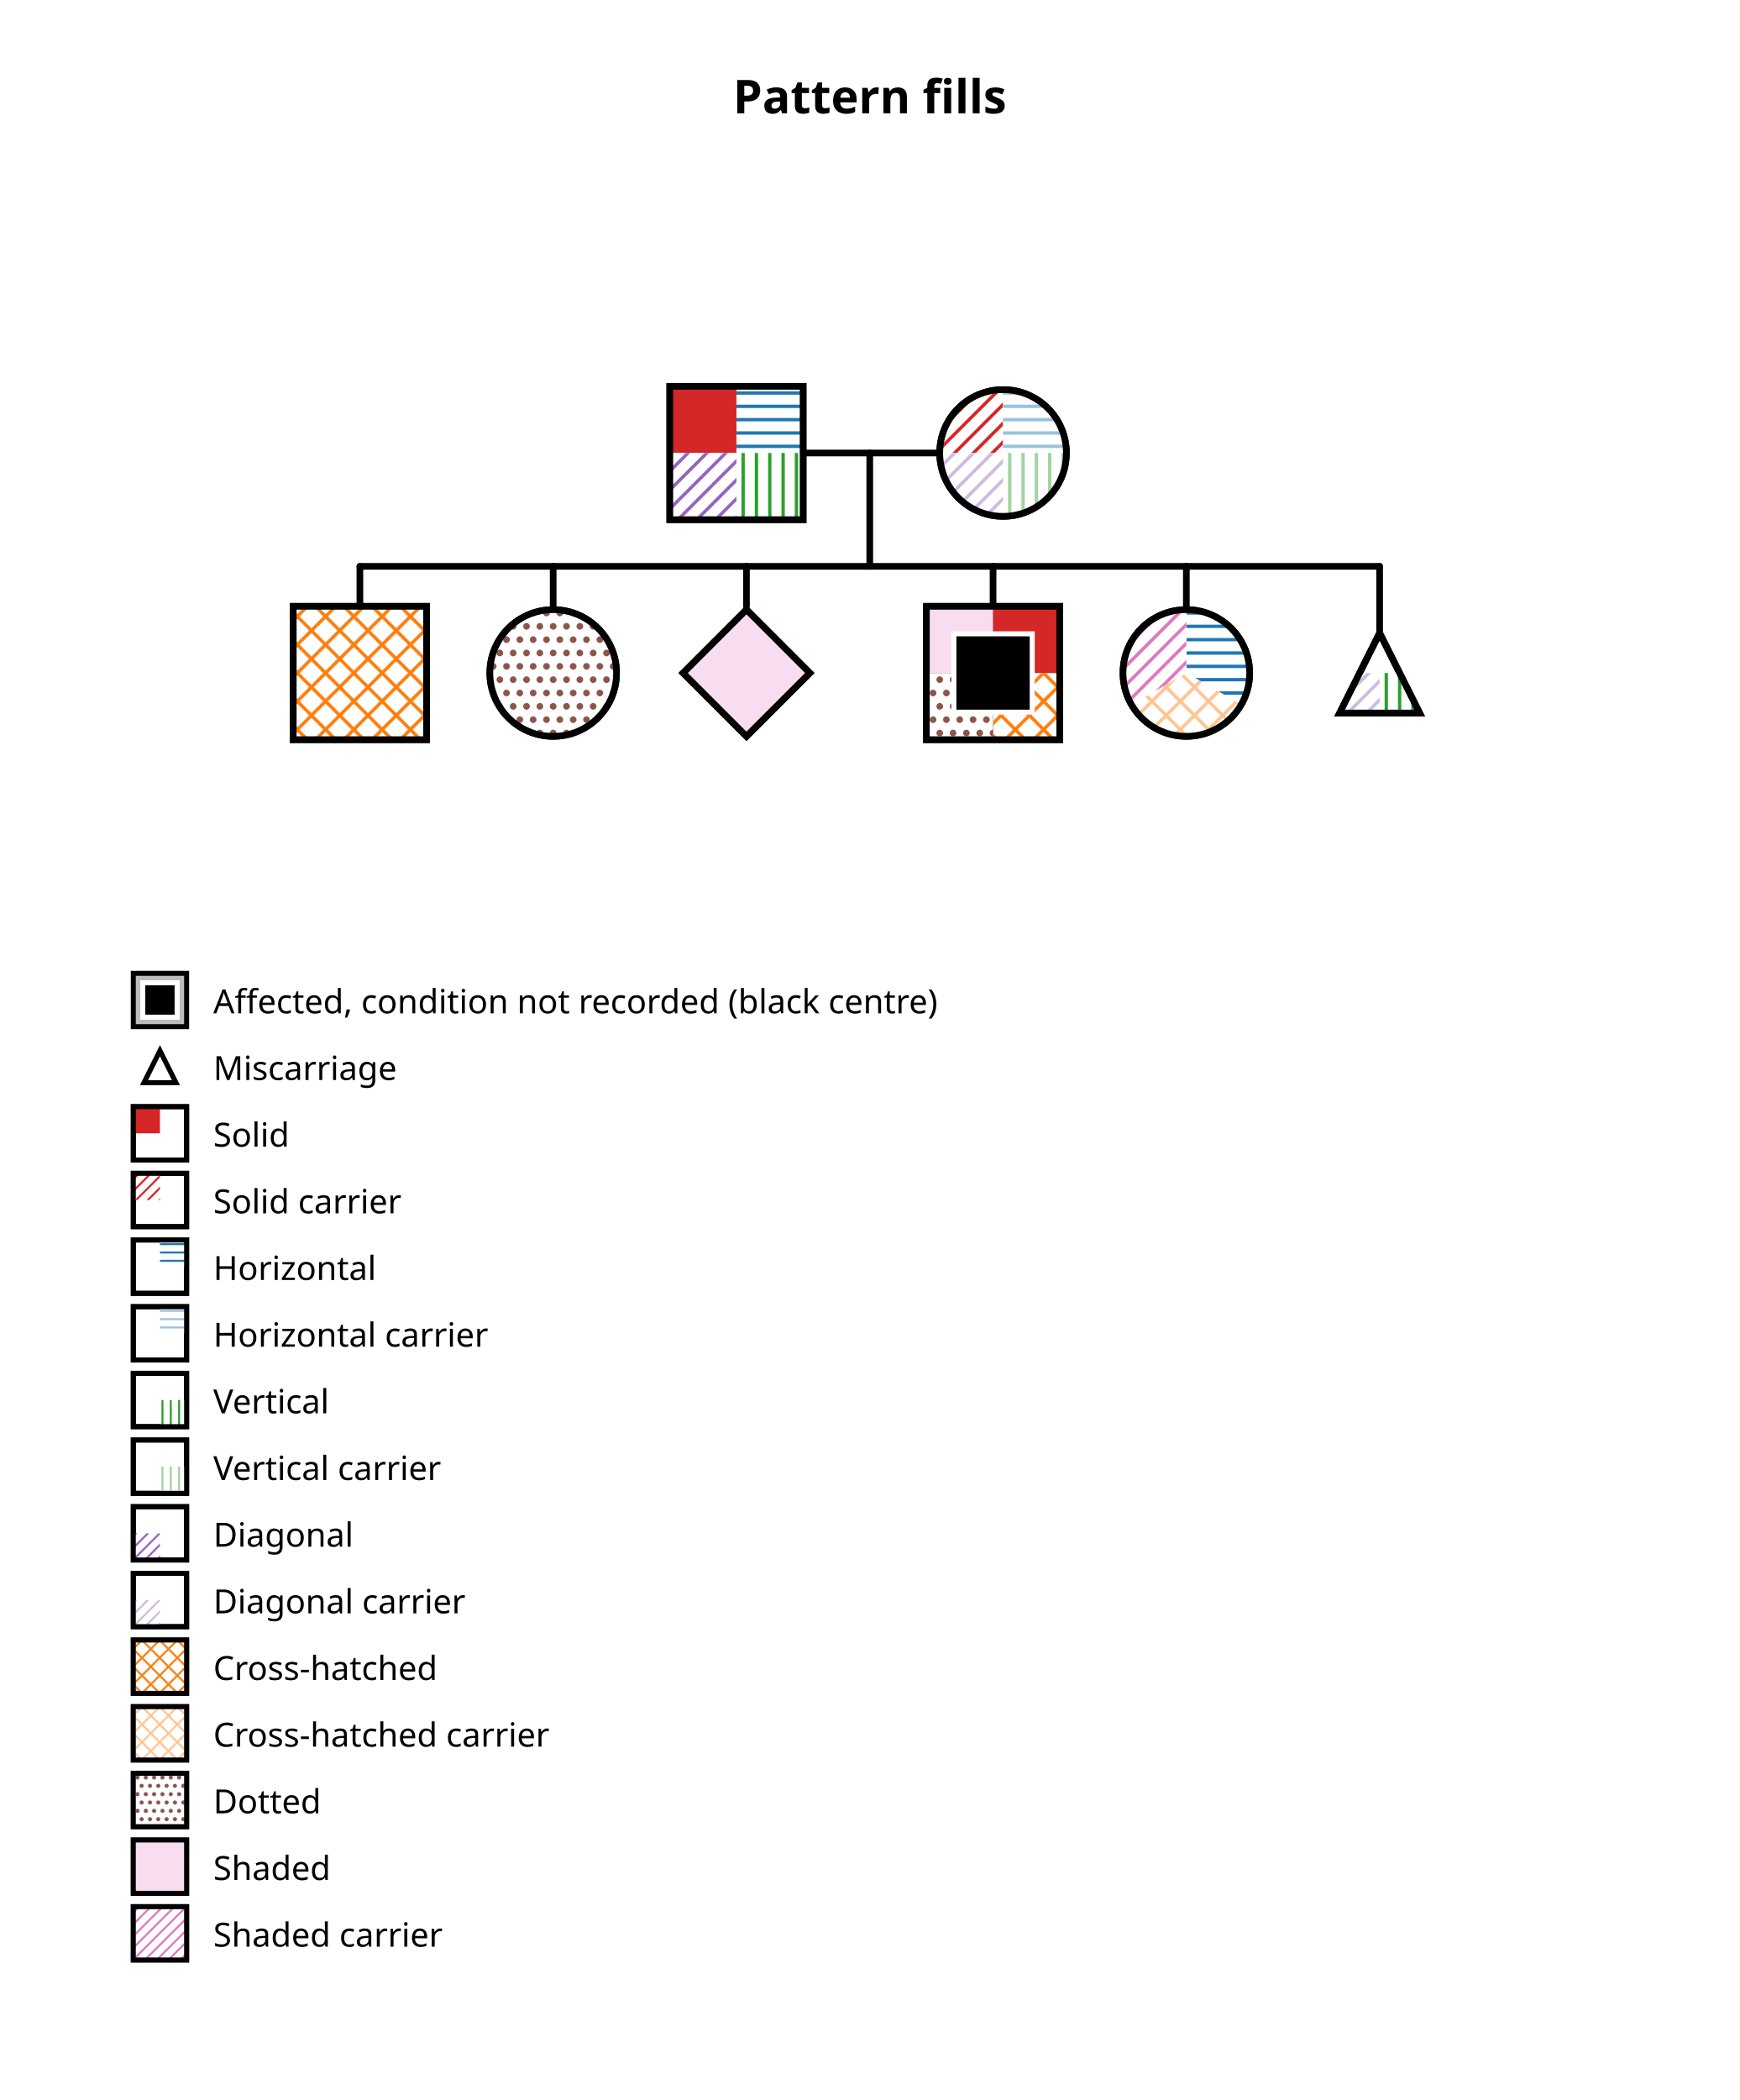
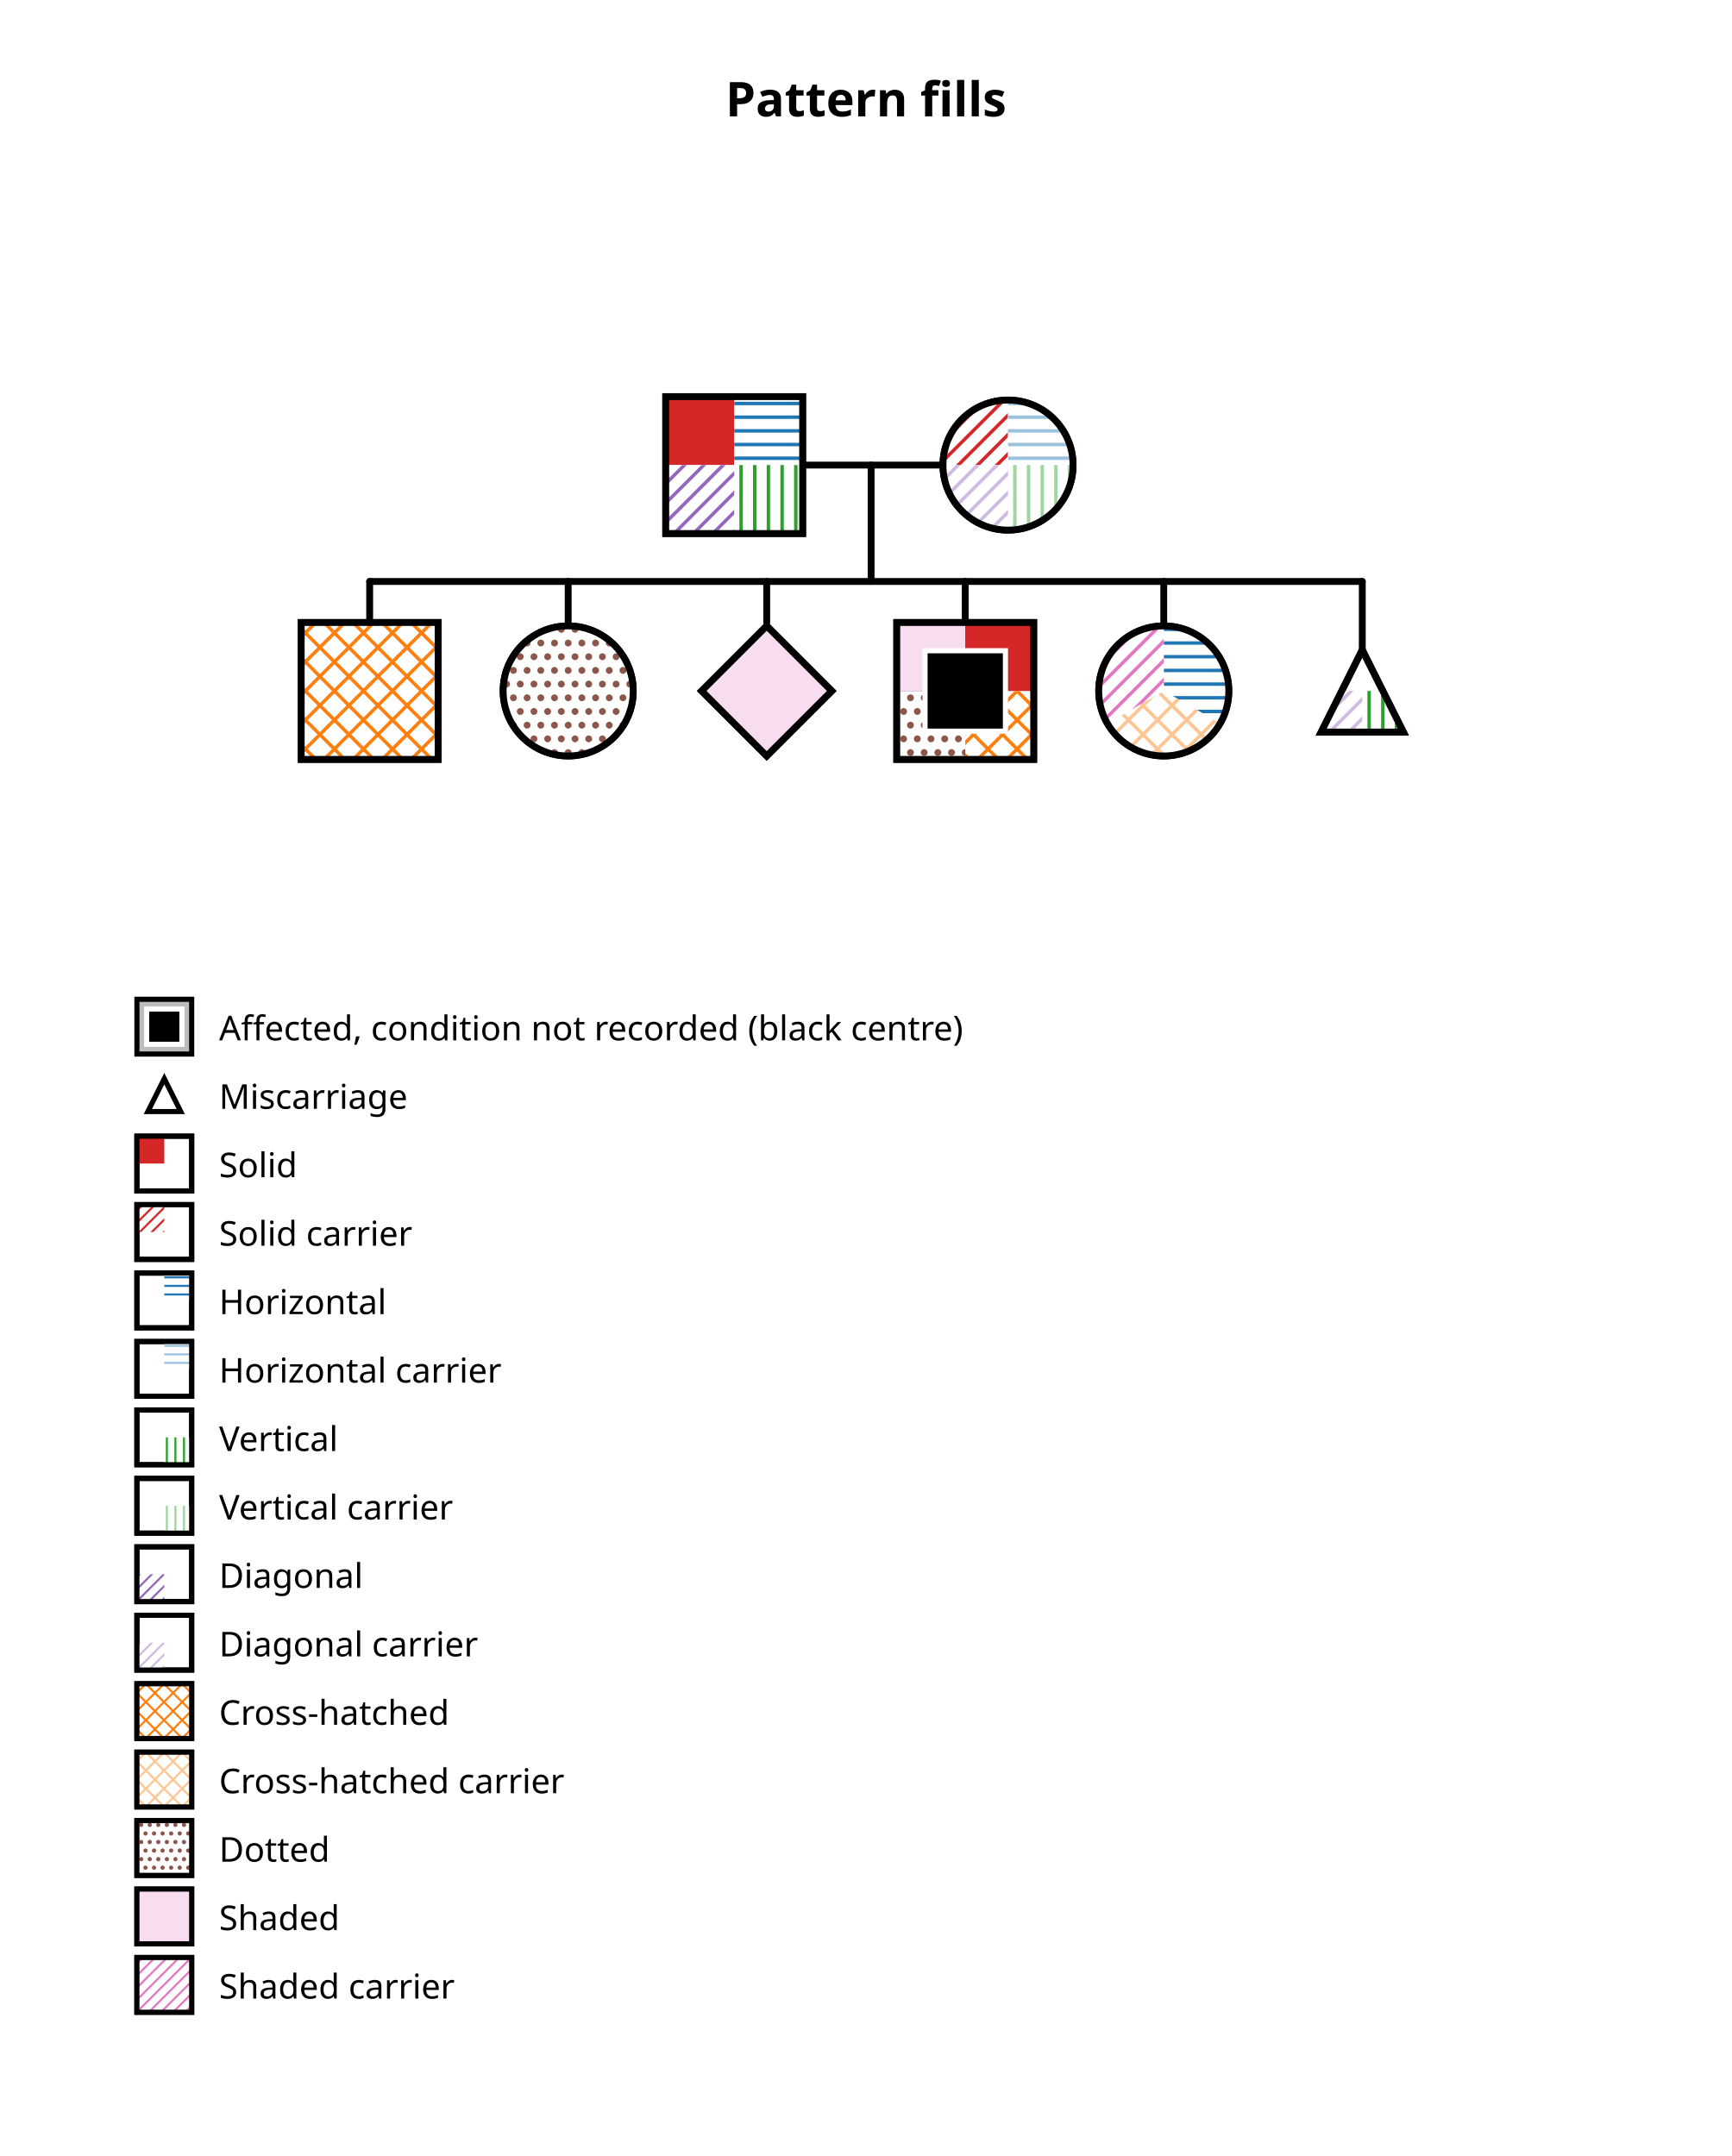
- <svg xmlns="http://www.w3.org/2000/svg" width="522" height="630" viewBox="0 0 522 630">
+ <svg xmlns="http://www.w3.org/2000/svg" width="506" height="630" viewBox="0 0 506 630">
  <defs>
    <marker id="proband-arrowhead" markerWidth="6" markerHeight="6" refX="6" refY="3" orient="auto">
      <path d="M 0 0 L 6 3 L 0 6 Z" fill="black" />
    </marker>
  </defs>
-   <rect width="522" height="630" fill="white" />
-   <text class="chart-title" x="261" y="34" text-anchor="middle" font-family="sans-serif" font-size="14" font-weight="bold" fill="black">Pattern fills</text>
-   <g transform="translate(261 15.9)">
+   <rect width="506" height="630" fill="white" />
+   <text class="chart-title" x="253" y="34" text-anchor="middle" font-family="sans-serif" font-size="14" font-weight="bold" fill="black">Pattern fills</text>
+   <g transform="translate(254.5 15.9)">
    <path d="M -40 120 L 40 120" fill="none" stroke="black" stroke-width="2" stroke-linecap="round" />
    <line x1="0" y1="120" x2="0" y2="154" fill="none" stroke="black" stroke-width="2" stroke-linecap="round" />
-     <path d="M -153 154 L 153 154" fill="none" stroke="black" stroke-width="2" stroke-linecap="round" />
-     <line x1="-153" y1="154" x2="-153" y2="166" fill="none" stroke="black" stroke-width="2" stroke-linecap="round" />
-     <line x1="-95" y1="154" x2="-95" y2="166" fill="none" stroke="black" stroke-width="2" stroke-linecap="round" />
-     <line x1="-37" y1="154" x2="-37" y2="166" fill="none" stroke="black" stroke-width="2" stroke-linecap="round" />
-     <line x1="37" y1="154" x2="37" y2="166" fill="none" stroke="black" stroke-width="2" stroke-linecap="round" />
-     <line x1="95" y1="154" x2="95" y2="166" fill="none" stroke="black" stroke-width="2" stroke-linecap="round" />
-     <line x1="153" y1="154" x2="153" y2="174" fill="none" stroke="black" stroke-width="2" stroke-linecap="round" />
+     <path d="M -146.5 154 L 143.5 154" fill="none" stroke="black" stroke-width="2" stroke-linecap="round" />
+     <line x1="-146.5" y1="154" x2="-146.5" y2="166" fill="none" stroke="black" stroke-width="2" stroke-linecap="round" />
+     <line x1="-88.5" y1="154" x2="-88.5" y2="166" fill="none" stroke="black" stroke-width="2" stroke-linecap="round" />
+     <line x1="-30.5" y1="154" x2="-30.5" y2="166" fill="none" stroke="black" stroke-width="2" stroke-linecap="round" />
+     <line x1="27.5" y1="154" x2="27.5" y2="166" fill="none" stroke="black" stroke-width="2" stroke-linecap="round" />
+     <line x1="85.5" y1="154" x2="85.5" y2="166" fill="none" stroke="black" stroke-width="2" stroke-linecap="round" />
+     <line x1="143.5" y1="154" x2="143.5" y2="174" fill="none" stroke="black" stroke-width="2" stroke-linecap="round" />
    <g data-id="a" transform="translate(-40 120) rotate(0)">
      <clipPath id="symbol-clip-0">
        <rect x="-20" y="-20" width="40" height="40" />
      </clipPath>
      <rect x="-20" y="-20" width="40" height="40" stroke="black" stroke-width="2" fill="white" />
      <path d="M 0 0 L -40 0 A 40 40 0 0 1 0 -40 Z" fill="#d62728" clip-path="url(#symbol-clip-0)" />
      <clipPath id="symbol-clip-0-s1">
        <path d="M 0 0 L 0 -40 A 40 40 0 0 1 40 0 Z" />
      </clipPath>
      <path d="M 0 0 L 0 -40 A 40 40 0 0 1 40 0 Z" fill="white" clip-path="url(#symbol-clip-0)" />
      <g clip-path="url(#symbol-clip-0)">
        <path d="M-20 -18H20M-20 -14H20M-20 -10H20M-20 -6H20M-20 -2H20M-20 2H20M-20 6H20M-20 10H20M-20 14H20M-20 18H20" fill="none" stroke="#1f77b4" stroke-width="1" clip-path="url(#symbol-clip-0-s1)" />
      </g>
      <clipPath id="symbol-clip-0-s2">
        <path d="M 0 0 L 40 0 A 40 40 0 0 1 0 40 Z" />
      </clipPath>
      <path d="M 0 0 L 40 0 A 40 40 0 0 1 0 40 Z" fill="white" clip-path="url(#symbol-clip-0)" />
      <g clip-path="url(#symbol-clip-0)">
        <path d="M-18 -20V20M-14 -20V20M-10 -20V20M-6 -20V20M-2 -20V20M2 -20V20M6 -20V20M10 -20V20M14 -20V20M18 -20V20" fill="none" stroke="#2ca02c" stroke-width="1" clip-path="url(#symbol-clip-0-s2)" />
      </g>
      <clipPath id="symbol-clip-0-s3">
        <path d="M 0 0 L 0 40 A 40 40 0 0 1 -40 0 Z" />
      </clipPath>
      <path d="M 0 0 L 0 40 A 40 40 0 0 1 -40 0 Z" fill="white" clip-path="url(#symbol-clip-0)" />
      <g clip-path="url(#symbol-clip-0)">
        <path d="M-57.172 20L-17.172 -20M-51.515 20L-11.515 -20M-45.858 20L-5.858 -20M-40.201 20L-0.201 -20M-34.544 20L5.456 -20M-28.887 20L11.113 -20M-23.23 20L16.77 -20M-17.574 20L22.426 -20M-11.917 20L28.083 -20M-6.26 20L33.74 -20M-0.603 20L39.397 -20M5.054 20L45.054 -20M10.711 20L50.711 -20M16.368 20L56.368 -20" fill="none" stroke="#9467bd" stroke-width="1" clip-path="url(#symbol-clip-0-s3)" />
      </g>
      <rect x="-20" y="-20" width="40" height="40" stroke="black" stroke-width="2" fill="none" />
    </g>
    <g data-id="b" transform="translate(40 120) rotate(0)">
      <clipPath id="symbol-clip-1">
        <circle cx="0" cy="0" r="19" />
      </clipPath>
      <circle cx="0" cy="0" r="19" stroke="black" stroke-width="2" fill="white" />
      <clipPath id="symbol-clip-1-s0">
        <path d="M 0 0 L -40 0 A 40 40 0 0 1 0 -40 Z" />
      </clipPath>
      <path d="M 0 0 L -40 0 A 40 40 0 0 1 0 -40 Z" fill="white" clip-path="url(#symbol-clip-1)" />
      <g clip-path="url(#symbol-clip-1)">
        <path d="M-57.172 20L-17.172 -20M-51.515 20L-11.515 -20M-45.858 20L-5.858 -20M-40.201 20L-0.201 -20M-34.544 20L5.456 -20M-28.887 20L11.113 -20M-23.23 20L16.77 -20M-17.574 20L22.426 -20M-11.917 20L28.083 -20M-6.26 20L33.74 -20M-0.603 20L39.397 -20M5.054 20L45.054 -20M10.711 20L50.711 -20M16.368 20L56.368 -20" fill="none" stroke="#d62728" stroke-width="1" clip-path="url(#symbol-clip-1-s0)" />
      </g>
      <clipPath id="symbol-clip-1-s1">
        <path d="M 0 0 L 0 -40 A 40 40 0 0 1 40 0 Z" />
      </clipPath>
      <path d="M 0 0 L 0 -40 A 40 40 0 0 1 40 0 Z" fill="white" clip-path="url(#symbol-clip-1)" />
      <g clip-path="url(#symbol-clip-1)">
        <path d="M-20 -18H20M-20 -14H20M-20 -10H20M-20 -6H20M-20 -2H20M-20 2H20M-20 6H20M-20 10H20M-20 14H20M-20 18H20" fill="none" stroke="#9ac2dd" stroke-width="1" clip-path="url(#symbol-clip-1-s1)" />
      </g>
      <clipPath id="symbol-clip-1-s2">
        <path d="M 0 0 L 40 0 A 40 40 0 0 1 0 40 Z" />
      </clipPath>
      <path d="M 0 0 L 40 0 A 40 40 0 0 1 0 40 Z" fill="white" clip-path="url(#symbol-clip-1)" />
      <g clip-path="url(#symbol-clip-1)">
        <path d="M-18 -20V20M-14 -20V20M-10 -20V20M-6 -20V20M-2 -20V20M2 -20V20M6 -20V20M10 -20V20M14 -20V20M18 -20V20" fill="none" stroke="#a0d4a0" stroke-width="1" clip-path="url(#symbol-clip-1-s2)" />
      </g>
      <clipPath id="symbol-clip-1-s3">
        <path d="M 0 0 L 0 40 A 40 40 0 0 1 -40 0 Z" />
      </clipPath>
      <path d="M 0 0 L 0 40 A 40 40 0 0 1 -40 0 Z" fill="white" clip-path="url(#symbol-clip-1)" />
      <g clip-path="url(#symbol-clip-1)">
        <path d="M-57.172 20L-17.172 -20M-51.515 20L-11.515 -20M-45.858 20L-5.858 -20M-40.201 20L-0.201 -20M-34.544 20L5.456 -20M-28.887 20L11.113 -20M-23.23 20L16.77 -20M-17.574 20L22.426 -20M-11.917 20L28.083 -20M-6.26 20L33.74 -20M-0.603 20L39.397 -20M5.054 20L45.054 -20M10.711 20L50.711 -20M16.368 20L56.368 -20" fill="none" stroke="#cfbbe1" stroke-width="1" clip-path="url(#symbol-clip-1-s3)" />
      </g>
      <circle cx="0" cy="0" r="19" stroke="black" stroke-width="2" fill="none" />
    </g>
-     <g data-id="k6" transform="translate(153 186) rotate(0)">
+     <g data-id="k6" transform="translate(143.5 186) rotate(0)">
      <clipPath id="symbol-clip-2">
        <polygon points="0,-12 12,12 -12,12" />
      </clipPath>
      <polygon points="0,-12 12,12 -12,12" stroke="black" stroke-width="2" fill="white" />
      <clipPath id="symbol-clip-2-s0">
        <path d="M 0 0 L 40 0 A 40 40 0 0 1 0 40 Z" />
      </clipPath>
      <path d="M 0 0 L 40 0 A 40 40 0 0 1 0 40 Z" fill="white" clip-path="url(#symbol-clip-2)" />
      <g clip-path="url(#symbol-clip-2)">
        <path d="M-18 -20V20M-14 -20V20M-10 -20V20M-6 -20V20M-2 -20V20M2 -20V20M6 -20V20M10 -20V20M14 -20V20M18 -20V20" fill="none" stroke="#2ca02c" stroke-width="1" clip-path="url(#symbol-clip-2-s0)" />
      </g>
      <clipPath id="symbol-clip-2-s1">
        <path d="M 0 0 L 0 40 A 40 40 0 0 1 -40 0 Z" />
      </clipPath>
      <path d="M 0 0 L 0 40 A 40 40 0 0 1 -40 0 Z" fill="white" clip-path="url(#symbol-clip-2)" />
      <g clip-path="url(#symbol-clip-2)">
        <path d="M-57.172 20L-17.172 -20M-51.515 20L-11.515 -20M-45.858 20L-5.858 -20M-40.201 20L-0.201 -20M-34.544 20L5.456 -20M-28.887 20L11.113 -20M-23.23 20L16.77 -20M-17.574 20L22.426 -20M-11.917 20L28.083 -20M-6.26 20L33.74 -20M-0.603 20L39.397 -20M5.054 20L45.054 -20M10.711 20L50.711 -20M16.368 20L56.368 -20" fill="none" stroke="#cfbbe1" stroke-width="1" clip-path="url(#symbol-clip-2-s1)" />
      </g>
      <polygon points="0,-12 12,12 -12,12" stroke="black" stroke-width="2" fill="none" />
    </g>
-     <g data-id="k5" transform="translate(95 186) rotate(0)">
+     <g data-id="k5" transform="translate(85.5 186) rotate(0)">
      <clipPath id="symbol-clip-3">
        <circle cx="0" cy="0" r="19" />
      </clipPath>
      <circle cx="0" cy="0" r="19" stroke="black" stroke-width="2" fill="white" />
      <clipPath id="symbol-clip-3-s0">
        <path d="M 0 0 L 0 -40 A 40 40 0 0 1 34.641 20 Z" />
      </clipPath>
      <path d="M 0 0 L 0 -40 A 40 40 0 0 1 34.641 20 Z" fill="white" clip-path="url(#symbol-clip-3)" />
      <g clip-path="url(#symbol-clip-3)">
        <path d="M-20 -18H20M-20 -14H20M-20 -10H20M-20 -6H20M-20 -2H20M-20 2H20M-20 6H20M-20 10H20M-20 14H20M-20 18H20" fill="none" stroke="#1f77b4" stroke-width="1" clip-path="url(#symbol-clip-3-s0)" />
      </g>
      <clipPath id="symbol-clip-3-s1">
        <path d="M 0 0 L 34.641 20 A 40 40 0 0 1 -34.641 20 Z" />
      </clipPath>
      <path d="M 0 0 L 34.641 20 A 40 40 0 0 1 -34.641 20 Z" fill="white" clip-path="url(#symbol-clip-3)" />
      <g clip-path="url(#symbol-clip-3)">
        <path d="M-55.757 20L-15.757 -20M-47.272 20L-7.272 -20M-38.787 20L1.213 -20M-30.302 20L9.698 -20M-21.816 20L18.184 -20M-13.331 20L26.669 -20M-4.846 20L35.154 -20M3.64 20L43.64 -20M12.125 20L52.125 -20M-55.757 -20L-15.757 20M-47.272 -20L-7.272 20M-38.787 -20L1.213 20M-30.302 -20L9.698 20M-21.816 -20L18.184 20M-13.331 -20L26.669 20M-4.846 -20L35.154 20M3.64 -20L43.64 20M12.125 -20L52.125 20" fill="none" stroke="#ffc593" stroke-width="1" clip-path="url(#symbol-clip-3-s1)" />
      </g>
      <clipPath id="symbol-clip-3-s2">
        <path d="M 0 0 L -34.641 20 A 40 40 0 0 1 0 -40 Z" />
      </clipPath>
      <path d="M 0 0 L -34.641 20 A 40 40 0 0 1 0 -40 Z" fill="white" clip-path="url(#symbol-clip-3)" />
      <g clip-path="url(#symbol-clip-3)">
        <path d="M-57.172 20L-17.172 -20M-51.515 20L-11.515 -20M-45.858 20L-5.858 -20M-40.201 20L-0.201 -20M-34.544 20L5.456 -20M-28.887 20L11.113 -20M-23.23 20L16.77 -20M-17.574 20L22.426 -20M-11.917 20L28.083 -20M-6.26 20L33.74 -20M-0.603 20L39.397 -20M5.054 20L45.054 -20M10.711 20L50.711 -20M16.368 20L56.368 -20" fill="none" stroke="#e377c2" stroke-width="1" clip-path="url(#symbol-clip-3-s2)" />
      </g>
      <circle cx="0" cy="0" r="19" stroke="black" stroke-width="2" fill="none" />
    </g>
-     <g data-id="k4" transform="translate(37 186) rotate(0)">
+     <g data-id="k4" transform="translate(27.5 186) rotate(0)">
      <clipPath id="symbol-clip-4">
        <rect x="-20" y="-20" width="40" height="40" />
      </clipPath>
      <rect x="-20" y="-20" width="40" height="40" stroke="black" stroke-width="2" fill="black" />
      <path d="M 0 0 L 0 -40 A 40 40 0 0 1 40 0 Z" fill="#d62728" clip-path="url(#symbol-clip-4)" />
      <clipPath id="symbol-clip-4-s1">
        <path d="M 0 0 L 40 0 A 40 40 0 0 1 0 40 Z" />
      </clipPath>
      <path d="M 0 0 L 40 0 A 40 40 0 0 1 0 40 Z" fill="white" clip-path="url(#symbol-clip-4)" />
      <g clip-path="url(#symbol-clip-4)">
        <path d="M-55.757 20L-15.757 -20M-47.272 20L-7.272 -20M-38.787 20L1.213 -20M-30.302 20L9.698 -20M-21.816 20L18.184 -20M-13.331 20L26.669 -20M-4.846 20L35.154 -20M3.64 20L43.64 -20M12.125 20L52.125 -20M-55.757 -20L-15.757 20M-47.272 -20L-7.272 20M-38.787 -20L1.213 20M-30.302 -20L9.698 20M-21.816 -20L18.184 20M-13.331 -20L26.669 20M-4.846 -20L35.154 20M3.64 -20L43.64 20M12.125 -20L52.125 20" fill="none" stroke="#ff7f0e" stroke-width="1" clip-path="url(#symbol-clip-4-s1)" />
      </g>
      <clipPath id="symbol-clip-4-s2">
        <path d="M 0 0 L 0 40 A 40 40 0 0 1 -40 0 Z" />
      </clipPath>
      <path d="M 0 0 L 0 40 A 40 40 0 0 1 -40 0 Z" fill="white" clip-path="url(#symbol-clip-4)" />
      <g clip-path="url(#symbol-clip-4)">
        <path d="M-19 -18a1 1 0 1 0 2 0a1 1 0 1 0 -2 0M-15 -18a1 1 0 1 0 2 0a1 1 0 1 0 -2 0M-11 -18a1 1 0 1 0 2 0a1 1 0 1 0 -2 0M-7 -18a1 1 0 1 0 2 0a1 1 0 1 0 -2 0M-3 -18a1 1 0 1 0 2 0a1 1 0 1 0 -2 0M1 -18a1 1 0 1 0 2 0a1 1 0 1 0 -2 0M5 -18a1 1 0 1 0 2 0a1 1 0 1 0 -2 0M9 -18a1 1 0 1 0 2 0a1 1 0 1 0 -2 0M13 -18a1 1 0 1 0 2 0a1 1 0 1 0 -2 0M17 -18a1 1 0 1 0 2 0a1 1 0 1 0 -2 0M-17 -14a1 1 0 1 0 2 0a1 1 0 1 0 -2 0M-13 -14a1 1 0 1 0 2 0a1 1 0 1 0 -2 0M-9 -14a1 1 0 1 0 2 0a1 1 0 1 0 -2 0M-5 -14a1 1 0 1 0 2 0a1 1 0 1 0 -2 0M-1 -14a1 1 0 1 0 2 0a1 1 0 1 0 -2 0M3 -14a1 1 0 1 0 2 0a1 1 0 1 0 -2 0M7 -14a1 1 0 1 0 2 0a1 1 0 1 0 -2 0M11 -14a1 1 0 1 0 2 0a1 1 0 1 0 -2 0M15 -14a1 1 0 1 0 2 0a1 1 0 1 0 -2 0M-19 -10a1 1 0 1 0 2 0a1 1 0 1 0 -2 0M-15 -10a1 1 0 1 0 2 0a1 1 0 1 0 -2 0M-11 -10a1 1 0 1 0 2 0a1 1 0 1 0 -2 0M-7 -10a1 1 0 1 0 2 0a1 1 0 1 0 -2 0M-3 -10a1 1 0 1 0 2 0a1 1 0 1 0 -2 0M1 -10a1 1 0 1 0 2 0a1 1 0 1 0 -2 0M5 -10a1 1 0 1 0 2 0a1 1 0 1 0 -2 0M9 -10a1 1 0 1 0 2 0a1 1 0 1 0 -2 0M13 -10a1 1 0 1 0 2 0a1 1 0 1 0 -2 0M17 -10a1 1 0 1 0 2 0a1 1 0 1 0 -2 0M-17 -6a1 1 0 1 0 2 0a1 1 0 1 0 -2 0M-13 -6a1 1 0 1 0 2 0a1 1 0 1 0 -2 0M-9 -6a1 1 0 1 0 2 0a1 1 0 1 0 -2 0M-5 -6a1 1 0 1 0 2 0a1 1 0 1 0 -2 0M-1 -6a1 1 0 1 0 2 0a1 1 0 1 0 -2 0M3 -6a1 1 0 1 0 2 0a1 1 0 1 0 -2 0M7 -6a1 1 0 1 0 2 0a1 1 0 1 0 -2 0M11 -6a1 1 0 1 0 2 0a1 1 0 1 0 -2 0M15 -6a1 1 0 1 0 2 0a1 1 0 1 0 -2 0M-19 -2a1 1 0 1 0 2 0a1 1 0 1 0 -2 0M-15 -2a1 1 0 1 0 2 0a1 1 0 1 0 -2 0M-11 -2a1 1 0 1 0 2 0a1 1 0 1 0 -2 0M-7 -2a1 1 0 1 0 2 0a1 1 0 1 0 -2 0M-3 -2a1 1 0 1 0 2 0a1 1 0 1 0 -2 0M1 -2a1 1 0 1 0 2 0a1 1 0 1 0 -2 0M5 -2a1 1 0 1 0 2 0a1 1 0 1 0 -2 0M9 -2a1 1 0 1 0 2 0a1 1 0 1 0 -2 0M13 -2a1 1 0 1 0 2 0a1 1 0 1 0 -2 0M17 -2a1 1 0 1 0 2 0a1 1 0 1 0 -2 0M-17 2a1 1 0 1 0 2 0a1 1 0 1 0 -2 0M-13 2a1 1 0 1 0 2 0a1 1 0 1 0 -2 0M-9 2a1 1 0 1 0 2 0a1 1 0 1 0 -2 0M-5 2a1 1 0 1 0 2 0a1 1 0 1 0 -2 0M-1 2a1 1 0 1 0 2 0a1 1 0 1 0 -2 0M3 2a1 1 0 1 0 2 0a1 1 0 1 0 -2 0M7 2a1 1 0 1 0 2 0a1 1 0 1 0 -2 0M11 2a1 1 0 1 0 2 0a1 1 0 1 0 -2 0M15 2a1 1 0 1 0 2 0a1 1 0 1 0 -2 0M-19 6a1 1 0 1 0 2 0a1 1 0 1 0 -2 0M-15 6a1 1 0 1 0 2 0a1 1 0 1 0 -2 0M-11 6a1 1 0 1 0 2 0a1 1 0 1 0 -2 0M-7 6a1 1 0 1 0 2 0a1 1 0 1 0 -2 0M-3 6a1 1 0 1 0 2 0a1 1 0 1 0 -2 0M1 6a1 1 0 1 0 2 0a1 1 0 1 0 -2 0M5 6a1 1 0 1 0 2 0a1 1 0 1 0 -2 0M9 6a1 1 0 1 0 2 0a1 1 0 1 0 -2 0M13 6a1 1 0 1 0 2 0a1 1 0 1 0 -2 0M17 6a1 1 0 1 0 2 0a1 1 0 1 0 -2 0M-17 10a1 1 0 1 0 2 0a1 1 0 1 0 -2 0M-13 10a1 1 0 1 0 2 0a1 1 0 1 0 -2 0M-9 10a1 1 0 1 0 2 0a1 1 0 1 0 -2 0M-5 10a1 1 0 1 0 2 0a1 1 0 1 0 -2 0M-1 10a1 1 0 1 0 2 0a1 1 0 1 0 -2 0M3 10a1 1 0 1 0 2 0a1 1 0 1 0 -2 0M7 10a1 1 0 1 0 2 0a1 1 0 1 0 -2 0M11 10a1 1 0 1 0 2 0a1 1 0 1 0 -2 0M15 10a1 1 0 1 0 2 0a1 1 0 1 0 -2 0M-19 14a1 1 0 1 0 2 0a1 1 0 1 0 -2 0M-15 14a1 1 0 1 0 2 0a1 1 0 1 0 -2 0M-11 14a1 1 0 1 0 2 0a1 1 0 1 0 -2 0M-7 14a1 1 0 1 0 2 0a1 1 0 1 0 -2 0M-3 14a1 1 0 1 0 2 0a1 1 0 1 0 -2 0M1 14a1 1 0 1 0 2 0a1 1 0 1 0 -2 0M5 14a1 1 0 1 0 2 0a1 1 0 1 0 -2 0M9 14a1 1 0 1 0 2 0a1 1 0 1 0 -2 0M13 14a1 1 0 1 0 2 0a1 1 0 1 0 -2 0M17 14a1 1 0 1 0 2 0a1 1 0 1 0 -2 0M-17 18a1 1 0 1 0 2 0a1 1 0 1 0 -2 0M-13 18a1 1 0 1 0 2 0a1 1 0 1 0 -2 0M-9 18a1 1 0 1 0 2 0a1 1 0 1 0 -2 0M-5 18a1 1 0 1 0 2 0a1 1 0 1 0 -2 0M-1 18a1 1 0 1 0 2 0a1 1 0 1 0 -2 0M3 18a1 1 0 1 0 2 0a1 1 0 1 0 -2 0M7 18a1 1 0 1 0 2 0a1 1 0 1 0 -2 0M11 18a1 1 0 1 0 2 0a1 1 0 1 0 -2 0M15 18a1 1 0 1 0 2 0a1 1 0 1 0 -2 0" fill="#8c564b" clip-path="url(#symbol-clip-4-s2)" />
      </g>
      <path d="M 0 0 L -40 0 A 40 40 0 0 1 0 -40 Z" fill="#f8ddf0" clip-path="url(#symbol-clip-4)" />
      <g transform="scale(0.55)">
        <rect x="-20" y="-20" width="40" height="40" fill="black" stroke="white" stroke-width="5.455" />
      </g>
      <g transform="scale(0.55)">
        <rect x="-20" y="-20" width="40" height="40" fill="black" stroke="none" />
      </g>
      <rect x="-20" y="-20" width="40" height="40" stroke="black" stroke-width="2" fill="none" />
    </g>
-     <g data-id="k3" transform="translate(-37 186) rotate(0)">
+     <g data-id="k3" transform="translate(-30.5 186) rotate(0)">
      <clipPath id="symbol-clip-5">
        <polygon points="0,-19 19,0 0,19 -19,0" />
      </clipPath>
      <polygon points="0,-19 19,0 0,19 -19,0" stroke="black" stroke-width="2" fill="white" />
      <path d="M -40 0 A 40 40 0 1 1 40 0 A 40 40 0 1 1 -40 0 Z" fill="#f8ddf0" clip-path="url(#symbol-clip-5)" />
      <polygon points="0,-19 19,0 0,19 -19,0" stroke="black" stroke-width="2" fill="none" />
    </g>
-     <g data-id="k2" transform="translate(-95 186) rotate(0)">
+     <g data-id="k2" transform="translate(-88.5 186) rotate(0)">
      <clipPath id="symbol-clip-6">
        <circle cx="0" cy="0" r="19" />
      </clipPath>
      <circle cx="0" cy="0" r="19" stroke="black" stroke-width="2" fill="white" />
      <clipPath id="symbol-clip-6-s0">
        <path d="M -40 0 A 40 40 0 1 1 40 0 A 40 40 0 1 1 -40 0 Z" />
      </clipPath>
      <path d="M -40 0 A 40 40 0 1 1 40 0 A 40 40 0 1 1 -40 0 Z" fill="white" clip-path="url(#symbol-clip-6)" />
      <g clip-path="url(#symbol-clip-6)">
        <path d="M-19 -18a1 1 0 1 0 2 0a1 1 0 1 0 -2 0M-15 -18a1 1 0 1 0 2 0a1 1 0 1 0 -2 0M-11 -18a1 1 0 1 0 2 0a1 1 0 1 0 -2 0M-7 -18a1 1 0 1 0 2 0a1 1 0 1 0 -2 0M-3 -18a1 1 0 1 0 2 0a1 1 0 1 0 -2 0M1 -18a1 1 0 1 0 2 0a1 1 0 1 0 -2 0M5 -18a1 1 0 1 0 2 0a1 1 0 1 0 -2 0M9 -18a1 1 0 1 0 2 0a1 1 0 1 0 -2 0M13 -18a1 1 0 1 0 2 0a1 1 0 1 0 -2 0M17 -18a1 1 0 1 0 2 0a1 1 0 1 0 -2 0M-17 -14a1 1 0 1 0 2 0a1 1 0 1 0 -2 0M-13 -14a1 1 0 1 0 2 0a1 1 0 1 0 -2 0M-9 -14a1 1 0 1 0 2 0a1 1 0 1 0 -2 0M-5 -14a1 1 0 1 0 2 0a1 1 0 1 0 -2 0M-1 -14a1 1 0 1 0 2 0a1 1 0 1 0 -2 0M3 -14a1 1 0 1 0 2 0a1 1 0 1 0 -2 0M7 -14a1 1 0 1 0 2 0a1 1 0 1 0 -2 0M11 -14a1 1 0 1 0 2 0a1 1 0 1 0 -2 0M15 -14a1 1 0 1 0 2 0a1 1 0 1 0 -2 0M-19 -10a1 1 0 1 0 2 0a1 1 0 1 0 -2 0M-15 -10a1 1 0 1 0 2 0a1 1 0 1 0 -2 0M-11 -10a1 1 0 1 0 2 0a1 1 0 1 0 -2 0M-7 -10a1 1 0 1 0 2 0a1 1 0 1 0 -2 0M-3 -10a1 1 0 1 0 2 0a1 1 0 1 0 -2 0M1 -10a1 1 0 1 0 2 0a1 1 0 1 0 -2 0M5 -10a1 1 0 1 0 2 0a1 1 0 1 0 -2 0M9 -10a1 1 0 1 0 2 0a1 1 0 1 0 -2 0M13 -10a1 1 0 1 0 2 0a1 1 0 1 0 -2 0M17 -10a1 1 0 1 0 2 0a1 1 0 1 0 -2 0M-17 -6a1 1 0 1 0 2 0a1 1 0 1 0 -2 0M-13 -6a1 1 0 1 0 2 0a1 1 0 1 0 -2 0M-9 -6a1 1 0 1 0 2 0a1 1 0 1 0 -2 0M-5 -6a1 1 0 1 0 2 0a1 1 0 1 0 -2 0M-1 -6a1 1 0 1 0 2 0a1 1 0 1 0 -2 0M3 -6a1 1 0 1 0 2 0a1 1 0 1 0 -2 0M7 -6a1 1 0 1 0 2 0a1 1 0 1 0 -2 0M11 -6a1 1 0 1 0 2 0a1 1 0 1 0 -2 0M15 -6a1 1 0 1 0 2 0a1 1 0 1 0 -2 0M-19 -2a1 1 0 1 0 2 0a1 1 0 1 0 -2 0M-15 -2a1 1 0 1 0 2 0a1 1 0 1 0 -2 0M-11 -2a1 1 0 1 0 2 0a1 1 0 1 0 -2 0M-7 -2a1 1 0 1 0 2 0a1 1 0 1 0 -2 0M-3 -2a1 1 0 1 0 2 0a1 1 0 1 0 -2 0M1 -2a1 1 0 1 0 2 0a1 1 0 1 0 -2 0M5 -2a1 1 0 1 0 2 0a1 1 0 1 0 -2 0M9 -2a1 1 0 1 0 2 0a1 1 0 1 0 -2 0M13 -2a1 1 0 1 0 2 0a1 1 0 1 0 -2 0M17 -2a1 1 0 1 0 2 0a1 1 0 1 0 -2 0M-17 2a1 1 0 1 0 2 0a1 1 0 1 0 -2 0M-13 2a1 1 0 1 0 2 0a1 1 0 1 0 -2 0M-9 2a1 1 0 1 0 2 0a1 1 0 1 0 -2 0M-5 2a1 1 0 1 0 2 0a1 1 0 1 0 -2 0M-1 2a1 1 0 1 0 2 0a1 1 0 1 0 -2 0M3 2a1 1 0 1 0 2 0a1 1 0 1 0 -2 0M7 2a1 1 0 1 0 2 0a1 1 0 1 0 -2 0M11 2a1 1 0 1 0 2 0a1 1 0 1 0 -2 0M15 2a1 1 0 1 0 2 0a1 1 0 1 0 -2 0M-19 6a1 1 0 1 0 2 0a1 1 0 1 0 -2 0M-15 6a1 1 0 1 0 2 0a1 1 0 1 0 -2 0M-11 6a1 1 0 1 0 2 0a1 1 0 1 0 -2 0M-7 6a1 1 0 1 0 2 0a1 1 0 1 0 -2 0M-3 6a1 1 0 1 0 2 0a1 1 0 1 0 -2 0M1 6a1 1 0 1 0 2 0a1 1 0 1 0 -2 0M5 6a1 1 0 1 0 2 0a1 1 0 1 0 -2 0M9 6a1 1 0 1 0 2 0a1 1 0 1 0 -2 0M13 6a1 1 0 1 0 2 0a1 1 0 1 0 -2 0M17 6a1 1 0 1 0 2 0a1 1 0 1 0 -2 0M-17 10a1 1 0 1 0 2 0a1 1 0 1 0 -2 0M-13 10a1 1 0 1 0 2 0a1 1 0 1 0 -2 0M-9 10a1 1 0 1 0 2 0a1 1 0 1 0 -2 0M-5 10a1 1 0 1 0 2 0a1 1 0 1 0 -2 0M-1 10a1 1 0 1 0 2 0a1 1 0 1 0 -2 0M3 10a1 1 0 1 0 2 0a1 1 0 1 0 -2 0M7 10a1 1 0 1 0 2 0a1 1 0 1 0 -2 0M11 10a1 1 0 1 0 2 0a1 1 0 1 0 -2 0M15 10a1 1 0 1 0 2 0a1 1 0 1 0 -2 0M-19 14a1 1 0 1 0 2 0a1 1 0 1 0 -2 0M-15 14a1 1 0 1 0 2 0a1 1 0 1 0 -2 0M-11 14a1 1 0 1 0 2 0a1 1 0 1 0 -2 0M-7 14a1 1 0 1 0 2 0a1 1 0 1 0 -2 0M-3 14a1 1 0 1 0 2 0a1 1 0 1 0 -2 0M1 14a1 1 0 1 0 2 0a1 1 0 1 0 -2 0M5 14a1 1 0 1 0 2 0a1 1 0 1 0 -2 0M9 14a1 1 0 1 0 2 0a1 1 0 1 0 -2 0M13 14a1 1 0 1 0 2 0a1 1 0 1 0 -2 0M17 14a1 1 0 1 0 2 0a1 1 0 1 0 -2 0M-17 18a1 1 0 1 0 2 0a1 1 0 1 0 -2 0M-13 18a1 1 0 1 0 2 0a1 1 0 1 0 -2 0M-9 18a1 1 0 1 0 2 0a1 1 0 1 0 -2 0M-5 18a1 1 0 1 0 2 0a1 1 0 1 0 -2 0M-1 18a1 1 0 1 0 2 0a1 1 0 1 0 -2 0M3 18a1 1 0 1 0 2 0a1 1 0 1 0 -2 0M7 18a1 1 0 1 0 2 0a1 1 0 1 0 -2 0M11 18a1 1 0 1 0 2 0a1 1 0 1 0 -2 0M15 18a1 1 0 1 0 2 0a1 1 0 1 0 -2 0" fill="#8c564b" clip-path="url(#symbol-clip-6-s0)" />
      </g>
      <circle cx="0" cy="0" r="19" stroke="black" stroke-width="2" fill="none" />
    </g>
-     <g data-id="k1" transform="translate(-153 186) rotate(0)">
+     <g data-id="k1" transform="translate(-146.5 186) rotate(0)">
      <clipPath id="symbol-clip-7">
        <rect x="-20" y="-20" width="40" height="40" />
      </clipPath>
      <rect x="-20" y="-20" width="40" height="40" stroke="black" stroke-width="2" fill="white" />
      <clipPath id="symbol-clip-7-s0">
        <path d="M -40 0 A 40 40 0 1 1 40 0 A 40 40 0 1 1 -40 0 Z" />
      </clipPath>
      <path d="M -40 0 A 40 40 0 1 1 40 0 A 40 40 0 1 1 -40 0 Z" fill="white" clip-path="url(#symbol-clip-7)" />
      <g clip-path="url(#symbol-clip-7)">
        <path d="M-55.757 20L-15.757 -20M-47.272 20L-7.272 -20M-38.787 20L1.213 -20M-30.302 20L9.698 -20M-21.816 20L18.184 -20M-13.331 20L26.669 -20M-4.846 20L35.154 -20M3.64 20L43.64 -20M12.125 20L52.125 -20M-55.757 -20L-15.757 20M-47.272 -20L-7.272 20M-38.787 -20L1.213 20M-30.302 -20L9.698 20M-21.816 -20L18.184 20M-13.331 -20L26.669 20M-4.846 -20L35.154 20M3.64 -20L43.64 20M12.125 -20L52.125 20" fill="none" stroke="#ff7f0e" stroke-width="1" clip-path="url(#symbol-clip-7-s0)" />
      </g>
      <rect x="-20" y="-20" width="40" height="40" stroke="black" stroke-width="2" fill="none" />
    </g>
    <g class="consanguinity-labels">
</g>
  </g>
  <g class="pedigree-key" transform="translate(0 290)">
    <rect x="40" y="2" width="16" height="16" fill="#bdbdbd" stroke="black" stroke-width="1.5" />
    <g transform="translate(48 10) scale(0.55) translate(-48 -10)">
      <rect x="40" y="2" width="16" height="16" fill="black" stroke="white" stroke-width="5.455" />
      <rect x="40" y="2" width="16" height="16" fill="black" stroke="none" />
    </g>
    <text x="64" y="14" font-family="sans-serif" font-size="10" fill="black">Affected, condition not recorded (black centre)</text>
    <polygon points="48,25.2 52.8,34.8 43.2,34.8" fill="white" stroke="black" stroke-width="1.5" />
    <text x="64" y="34" font-family="sans-serif" font-size="10" fill="black">Miscarriage</text>
    <clipPath id="legend-clip-f1">
      <rect x="40" y="42" width="16" height="16" />
    </clipPath>
    <rect x="40" y="42" width="16" height="16" fill="white" stroke="black" stroke-width="1.5" />
    <path d="M 48 50 L 32 50 A 16 16 0 0 1 48 34 Z" fill="#d62728" clip-path="url(#legend-clip-f1)" />
    <rect x="40" y="42" width="16" height="16" fill="none" stroke="black" stroke-width="1.5" />
    <text x="64" y="54" font-family="sans-serif" font-size="10" fill="black">Solid</text>
    <clipPath id="legend-clip-f1-carrier">
      <rect x="40" y="62" width="16" height="16" />
    </clipPath>
    <rect x="40" y="62" width="16" height="16" fill="white" stroke="black" stroke-width="1.5" />
    <clipPath id="legend-clip-f1-carrier-fill">
      <path d="M 48 70 L 32 70 A 16 16 0 0 1 48 54 Z" />
    </clipPath>
    <path d="M 48 70 L 32 70 A 16 16 0 0 1 48 54 Z" fill="white" clip-path="url(#legend-clip-f1-carrier)" />
    <g clip-path="url(#legend-clip-f1-carrier)">
      <path d="M25.768 78L41.768 62M29.303 78L45.303 62M32.839 78L48.839 62M36.374 78L52.374 62M39.91 78L55.91 62M43.445 78L59.445 62M46.981 78L62.981 62M50.517 78L66.517 62M54.052 78L70.052 62" fill="none" stroke="#d62728" stroke-width="0.6" clip-path="url(#legend-clip-f1-carrier-fill)" />
    </g>
    <rect x="40" y="62" width="16" height="16" fill="none" stroke="black" stroke-width="1.5" />
    <text x="64" y="74" font-family="sans-serif" font-size="10" fill="black">Solid carrier</text>
    <clipPath id="legend-clip-f2">
      <rect x="40" y="82" width="16" height="16" />
    </clipPath>
    <rect x="40" y="82" width="16" height="16" fill="white" stroke="black" stroke-width="1.5" />
    <clipPath id="legend-clip-f2-fill">
      <path d="M 48 90 L 48 74 A 16 16 0 0 1 64 90 Z" />
    </clipPath>
    <path d="M 48 90 L 48 74 A 16 16 0 0 1 64 90 Z" fill="white" clip-path="url(#legend-clip-f2)" />
    <g clip-path="url(#legend-clip-f2)">
      <path d="M40 83.25H56M40 85.75H56M40 88.25H56M40 90.75H56M40 93.25H56M40 95.75H56" fill="none" stroke="#1f77b4" stroke-width="0.6" clip-path="url(#legend-clip-f2-fill)" />
    </g>
    <rect x="40" y="82" width="16" height="16" fill="none" stroke="black" stroke-width="1.5" />
    <text x="64" y="94" font-family="sans-serif" font-size="10" fill="black">Horizontal</text>
    <clipPath id="legend-clip-f2-carrier">
      <rect x="40" y="102" width="16" height="16" />
    </clipPath>
    <rect x="40" y="102" width="16" height="16" fill="white" stroke="black" stroke-width="1.5" />
    <clipPath id="legend-clip-f2-carrier-fill">
      <path d="M 48 110 L 48 94 A 16 16 0 0 1 64 110 Z" />
    </clipPath>
    <path d="M 48 110 L 48 94 A 16 16 0 0 1 64 110 Z" fill="white" clip-path="url(#legend-clip-f2-carrier)" />
    <g clip-path="url(#legend-clip-f2-carrier)">
      <path d="M40 103.25H56M40 105.75H56M40 108.25H56M40 110.75H56M40 113.25H56M40 115.75H56" fill="none" stroke="#9ac2dd" stroke-width="0.6" clip-path="url(#legend-clip-f2-carrier-fill)" />
    </g>
    <rect x="40" y="102" width="16" height="16" fill="none" stroke="black" stroke-width="1.5" />
    <text x="64" y="114" font-family="sans-serif" font-size="10" fill="black">Horizontal carrier</text>
    <clipPath id="legend-clip-f3">
      <rect x="40" y="122" width="16" height="16" />
    </clipPath>
    <rect x="40" y="122" width="16" height="16" fill="white" stroke="black" stroke-width="1.5" />
    <clipPath id="legend-clip-f3-fill">
      <path d="M 48 130 L 64 130 A 16 16 0 0 1 48 146 Z" />
    </clipPath>
    <path d="M 48 130 L 64 130 A 16 16 0 0 1 48 146 Z" fill="white" clip-path="url(#legend-clip-f3)" />
    <g clip-path="url(#legend-clip-f3)">
      <path d="M41.25 122V138M43.75 122V138M46.25 122V138M48.75 122V138M51.25 122V138M53.75 122V138" fill="none" stroke="#2ca02c" stroke-width="0.6" clip-path="url(#legend-clip-f3-fill)" />
    </g>
    <rect x="40" y="122" width="16" height="16" fill="none" stroke="black" stroke-width="1.5" />
    <text x="64" y="134" font-family="sans-serif" font-size="10" fill="black">Vertical</text>
    <clipPath id="legend-clip-f3-carrier">
      <rect x="40" y="142" width="16" height="16" />
    </clipPath>
    <rect x="40" y="142" width="16" height="16" fill="white" stroke="black" stroke-width="1.5" />
    <clipPath id="legend-clip-f3-carrier-fill">
      <path d="M 48 150 L 64 150 A 16 16 0 0 1 48 166 Z" />
    </clipPath>
    <path d="M 48 150 L 64 150 A 16 16 0 0 1 48 166 Z" fill="white" clip-path="url(#legend-clip-f3-carrier)" />
    <g clip-path="url(#legend-clip-f3-carrier)">
      <path d="M41.25 142V158M43.75 142V158M46.25 142V158M48.75 142V158M51.25 142V158M53.75 142V158" fill="none" stroke="#a0d4a0" stroke-width="0.6" clip-path="url(#legend-clip-f3-carrier-fill)" />
    </g>
    <rect x="40" y="142" width="16" height="16" fill="none" stroke="black" stroke-width="1.5" />
    <text x="64" y="154" font-family="sans-serif" font-size="10" fill="black">Vertical carrier</text>
    <clipPath id="legend-clip-f4">
      <rect x="40" y="162" width="16" height="16" />
    </clipPath>
    <rect x="40" y="162" width="16" height="16" fill="white" stroke="black" stroke-width="1.5" />
    <clipPath id="legend-clip-f4-fill">
      <path d="M 48 170 L 48 186 A 16 16 0 0 1 32 170 Z" />
    </clipPath>
    <path d="M 48 170 L 48 186 A 16 16 0 0 1 32 170 Z" fill="white" clip-path="url(#legend-clip-f4)" />
    <g clip-path="url(#legend-clip-f4)">
      <path d="M25.768 178L41.768 162M29.303 178L45.303 162M32.839 178L48.839 162M36.374 178L52.374 162M39.91 178L55.91 162M43.445 178L59.445 162M46.981 178L62.981 162M50.517 178L66.517 162M54.052 178L70.052 162" fill="none" stroke="#9467bd" stroke-width="0.6" clip-path="url(#legend-clip-f4-fill)" />
    </g>
    <rect x="40" y="162" width="16" height="16" fill="none" stroke="black" stroke-width="1.5" />
    <text x="64" y="174" font-family="sans-serif" font-size="10" fill="black">Diagonal</text>
    <clipPath id="legend-clip-f4-carrier">
      <rect x="40" y="182" width="16" height="16" />
    </clipPath>
    <rect x="40" y="182" width="16" height="16" fill="white" stroke="black" stroke-width="1.5" />
    <clipPath id="legend-clip-f4-carrier-fill">
      <path d="M 48 190 L 48 206 A 16 16 0 0 1 32 190 Z" />
    </clipPath>
    <path d="M 48 190 L 48 206 A 16 16 0 0 1 32 190 Z" fill="white" clip-path="url(#legend-clip-f4-carrier)" />
    <g clip-path="url(#legend-clip-f4-carrier)">
      <path d="M25.768 198L41.768 182M29.303 198L45.303 182M32.839 198L48.839 182M36.374 198L52.374 182M39.91 198L55.91 182M43.445 198L59.445 182M46.981 198L62.981 182M50.517 198L66.517 182M54.052 198L70.052 182" fill="none" stroke="#cfbbe1" stroke-width="0.6" clip-path="url(#legend-clip-f4-carrier-fill)" />
    </g>
    <rect x="40" y="182" width="16" height="16" fill="none" stroke="black" stroke-width="1.5" />
    <text x="64" y="194" font-family="sans-serif" font-size="10" fill="black">Diagonal carrier</text>
    <clipPath id="legend-clip-f5">
      <rect x="40" y="202" width="16" height="16" />
    </clipPath>
    <rect x="40" y="202" width="16" height="16" fill="white" stroke="black" stroke-width="1.5" />
    <clipPath id="legend-clip-f5-fill">
      <path d="M 32 210 A 16 16 0 1 1 64 210 A 16 16 0 1 1 32 210 Z" />
    </clipPath>
    <path d="M 32 210 A 16 16 0 1 1 64 210 A 16 16 0 1 1 32 210 Z" fill="white" clip-path="url(#legend-clip-f5)" />
    <g clip-path="url(#legend-clip-f5)">
      <path d="M26.652 218L42.652 202M31.955 218L47.955 202M37.258 218L53.258 202M42.562 218L58.562 202M47.865 218L63.865 202M53.168 218L69.168 202M26.652 202L42.652 218M31.955 202L47.955 218M37.258 202L53.258 218M42.562 202L58.562 218M47.865 202L63.865 218M53.168 202L69.168 218" fill="none" stroke="#ff7f0e" stroke-width="0.6" clip-path="url(#legend-clip-f5-fill)" />
    </g>
    <rect x="40" y="202" width="16" height="16" fill="none" stroke="black" stroke-width="1.5" />
    <text x="64" y="214" font-family="sans-serif" font-size="10" fill="black">Cross-hatched</text>
    <clipPath id="legend-clip-f5-carrier">
      <rect x="40" y="222" width="16" height="16" />
    </clipPath>
    <rect x="40" y="222" width="16" height="16" fill="white" stroke="black" stroke-width="1.5" />
    <clipPath id="legend-clip-f5-carrier-fill">
      <path d="M 32 230 A 16 16 0 1 1 64 230 A 16 16 0 1 1 32 230 Z" />
    </clipPath>
    <path d="M 32 230 A 16 16 0 1 1 64 230 A 16 16 0 1 1 32 230 Z" fill="white" clip-path="url(#legend-clip-f5-carrier)" />
    <g clip-path="url(#legend-clip-f5-carrier)">
      <path d="M26.652 238L42.652 222M31.955 238L47.955 222M37.258 238L53.258 222M42.562 238L58.562 222M47.865 238L63.865 222M53.168 238L69.168 222M26.652 222L42.652 238M31.955 222L47.955 238M37.258 222L53.258 238M42.562 222L58.562 238M47.865 222L63.865 238M53.168 222L69.168 238" fill="none" stroke="#ffc593" stroke-width="0.6" clip-path="url(#legend-clip-f5-carrier-fill)" />
    </g>
    <rect x="40" y="222" width="16" height="16" fill="none" stroke="black" stroke-width="1.5" />
    <text x="64" y="234" font-family="sans-serif" font-size="10" fill="black">Cross-hatched carrier</text>
    <clipPath id="legend-clip-f6">
      <rect x="40" y="242" width="16" height="16" />
    </clipPath>
    <rect x="40" y="242" width="16" height="16" fill="white" stroke="black" stroke-width="1.5" />
    <clipPath id="legend-clip-f6-fill">
      <path d="M 32 250 A 16 16 0 1 1 64 250 A 16 16 0 1 1 32 250 Z" />
    </clipPath>
    <path d="M 32 250 A 16 16 0 1 1 64 250 A 16 16 0 1 1 32 250 Z" fill="white" clip-path="url(#legend-clip-f6)" />
    <g clip-path="url(#legend-clip-f6)">
      <path d="M40.625 243.25a0.625 0.625 0 1 0 1.25 0a0.625 0.625 0 1 0 -1.25 0M43.125 243.25a0.625 0.625 0 1 0 1.25 0a0.625 0.625 0 1 0 -1.25 0M45.625 243.25a0.625 0.625 0 1 0 1.25 0a0.625 0.625 0 1 0 -1.25 0M48.125 243.25a0.625 0.625 0 1 0 1.25 0a0.625 0.625 0 1 0 -1.25 0M50.625 243.25a0.625 0.625 0 1 0 1.25 0a0.625 0.625 0 1 0 -1.25 0M53.125 243.25a0.625 0.625 0 1 0 1.25 0a0.625 0.625 0 1 0 -1.25 0M41.875 245.75a0.625 0.625 0 1 0 1.25 0a0.625 0.625 0 1 0 -1.25 0M44.375 245.75a0.625 0.625 0 1 0 1.25 0a0.625 0.625 0 1 0 -1.25 0M46.875 245.75a0.625 0.625 0 1 0 1.25 0a0.625 0.625 0 1 0 -1.25 0M49.375 245.75a0.625 0.625 0 1 0 1.25 0a0.625 0.625 0 1 0 -1.25 0M51.875 245.75a0.625 0.625 0 1 0 1.25 0a0.625 0.625 0 1 0 -1.25 0M54.375 245.75a0.625 0.625 0 1 0 1.25 0a0.625 0.625 0 1 0 -1.25 0M40.625 248.25a0.625 0.625 0 1 0 1.25 0a0.625 0.625 0 1 0 -1.25 0M43.125 248.25a0.625 0.625 0 1 0 1.25 0a0.625 0.625 0 1 0 -1.25 0M45.625 248.25a0.625 0.625 0 1 0 1.25 0a0.625 0.625 0 1 0 -1.25 0M48.125 248.25a0.625 0.625 0 1 0 1.25 0a0.625 0.625 0 1 0 -1.25 0M50.625 248.25a0.625 0.625 0 1 0 1.25 0a0.625 0.625 0 1 0 -1.25 0M53.125 248.25a0.625 0.625 0 1 0 1.25 0a0.625 0.625 0 1 0 -1.25 0M41.875 250.75a0.625 0.625 0 1 0 1.25 0a0.625 0.625 0 1 0 -1.25 0M44.375 250.75a0.625 0.625 0 1 0 1.25 0a0.625 0.625 0 1 0 -1.25 0M46.875 250.75a0.625 0.625 0 1 0 1.25 0a0.625 0.625 0 1 0 -1.25 0M49.375 250.75a0.625 0.625 0 1 0 1.25 0a0.625 0.625 0 1 0 -1.25 0M51.875 250.75a0.625 0.625 0 1 0 1.25 0a0.625 0.625 0 1 0 -1.25 0M54.375 250.75a0.625 0.625 0 1 0 1.25 0a0.625 0.625 0 1 0 -1.25 0M40.625 253.25a0.625 0.625 0 1 0 1.25 0a0.625 0.625 0 1 0 -1.25 0M43.125 253.25a0.625 0.625 0 1 0 1.25 0a0.625 0.625 0 1 0 -1.25 0M45.625 253.25a0.625 0.625 0 1 0 1.25 0a0.625 0.625 0 1 0 -1.25 0M48.125 253.25a0.625 0.625 0 1 0 1.25 0a0.625 0.625 0 1 0 -1.25 0M50.625 253.25a0.625 0.625 0 1 0 1.25 0a0.625 0.625 0 1 0 -1.25 0M53.125 253.25a0.625 0.625 0 1 0 1.25 0a0.625 0.625 0 1 0 -1.25 0M41.875 255.75a0.625 0.625 0 1 0 1.25 0a0.625 0.625 0 1 0 -1.25 0M44.375 255.75a0.625 0.625 0 1 0 1.25 0a0.625 0.625 0 1 0 -1.25 0M46.875 255.75a0.625 0.625 0 1 0 1.25 0a0.625 0.625 0 1 0 -1.25 0M49.375 255.75a0.625 0.625 0 1 0 1.25 0a0.625 0.625 0 1 0 -1.25 0M51.875 255.75a0.625 0.625 0 1 0 1.25 0a0.625 0.625 0 1 0 -1.25 0M54.375 255.75a0.625 0.625 0 1 0 1.25 0a0.625 0.625 0 1 0 -1.25 0" fill="#8c564b" clip-path="url(#legend-clip-f6-fill)" />
    </g>
    <rect x="40" y="242" width="16" height="16" fill="none" stroke="black" stroke-width="1.5" />
    <text x="64" y="254" font-family="sans-serif" font-size="10" fill="black">Dotted</text>
    <clipPath id="legend-clip-f7">
      <rect x="40" y="262" width="16" height="16" />
    </clipPath>
    <rect x="40" y="262" width="16" height="16" fill="white" stroke="black" stroke-width="1.5" />
    <path d="M 32 270 A 16 16 0 1 1 64 270 A 16 16 0 1 1 32 270 Z" fill="#f8ddf0" clip-path="url(#legend-clip-f7)" />
    <rect x="40" y="262" width="16" height="16" fill="none" stroke="black" stroke-width="1.5" />
    <text x="64" y="274" font-family="sans-serif" font-size="10" fill="black">Shaded</text>
    <clipPath id="legend-clip-f7-carrier">
      <rect x="40" y="282" width="16" height="16" />
    </clipPath>
    <rect x="40" y="282" width="16" height="16" fill="white" stroke="black" stroke-width="1.5" />
    <clipPath id="legend-clip-f7-carrier-fill">
      <path d="M 32 290 A 16 16 0 1 1 64 290 A 16 16 0 1 1 32 290 Z" />
    </clipPath>
    <path d="M 32 290 A 16 16 0 1 1 64 290 A 16 16 0 1 1 32 290 Z" fill="white" clip-path="url(#legend-clip-f7-carrier)" />
    <g clip-path="url(#legend-clip-f7-carrier)">
      <path d="M25.768 298L41.768 282M29.303 298L45.303 282M32.839 298L48.839 282M36.374 298L52.374 282M39.91 298L55.91 282M43.445 298L59.445 282M46.981 298L62.981 282M50.517 298L66.517 282M54.052 298L70.052 282" fill="none" stroke="#e377c2" stroke-width="0.6" clip-path="url(#legend-clip-f7-carrier-fill)" />
    </g>
    <rect x="40" y="282" width="16" height="16" fill="none" stroke="black" stroke-width="1.5" />
    <text x="64" y="294" font-family="sans-serif" font-size="10" fill="black">Shaded carrier</text>
  </g>
</svg>
